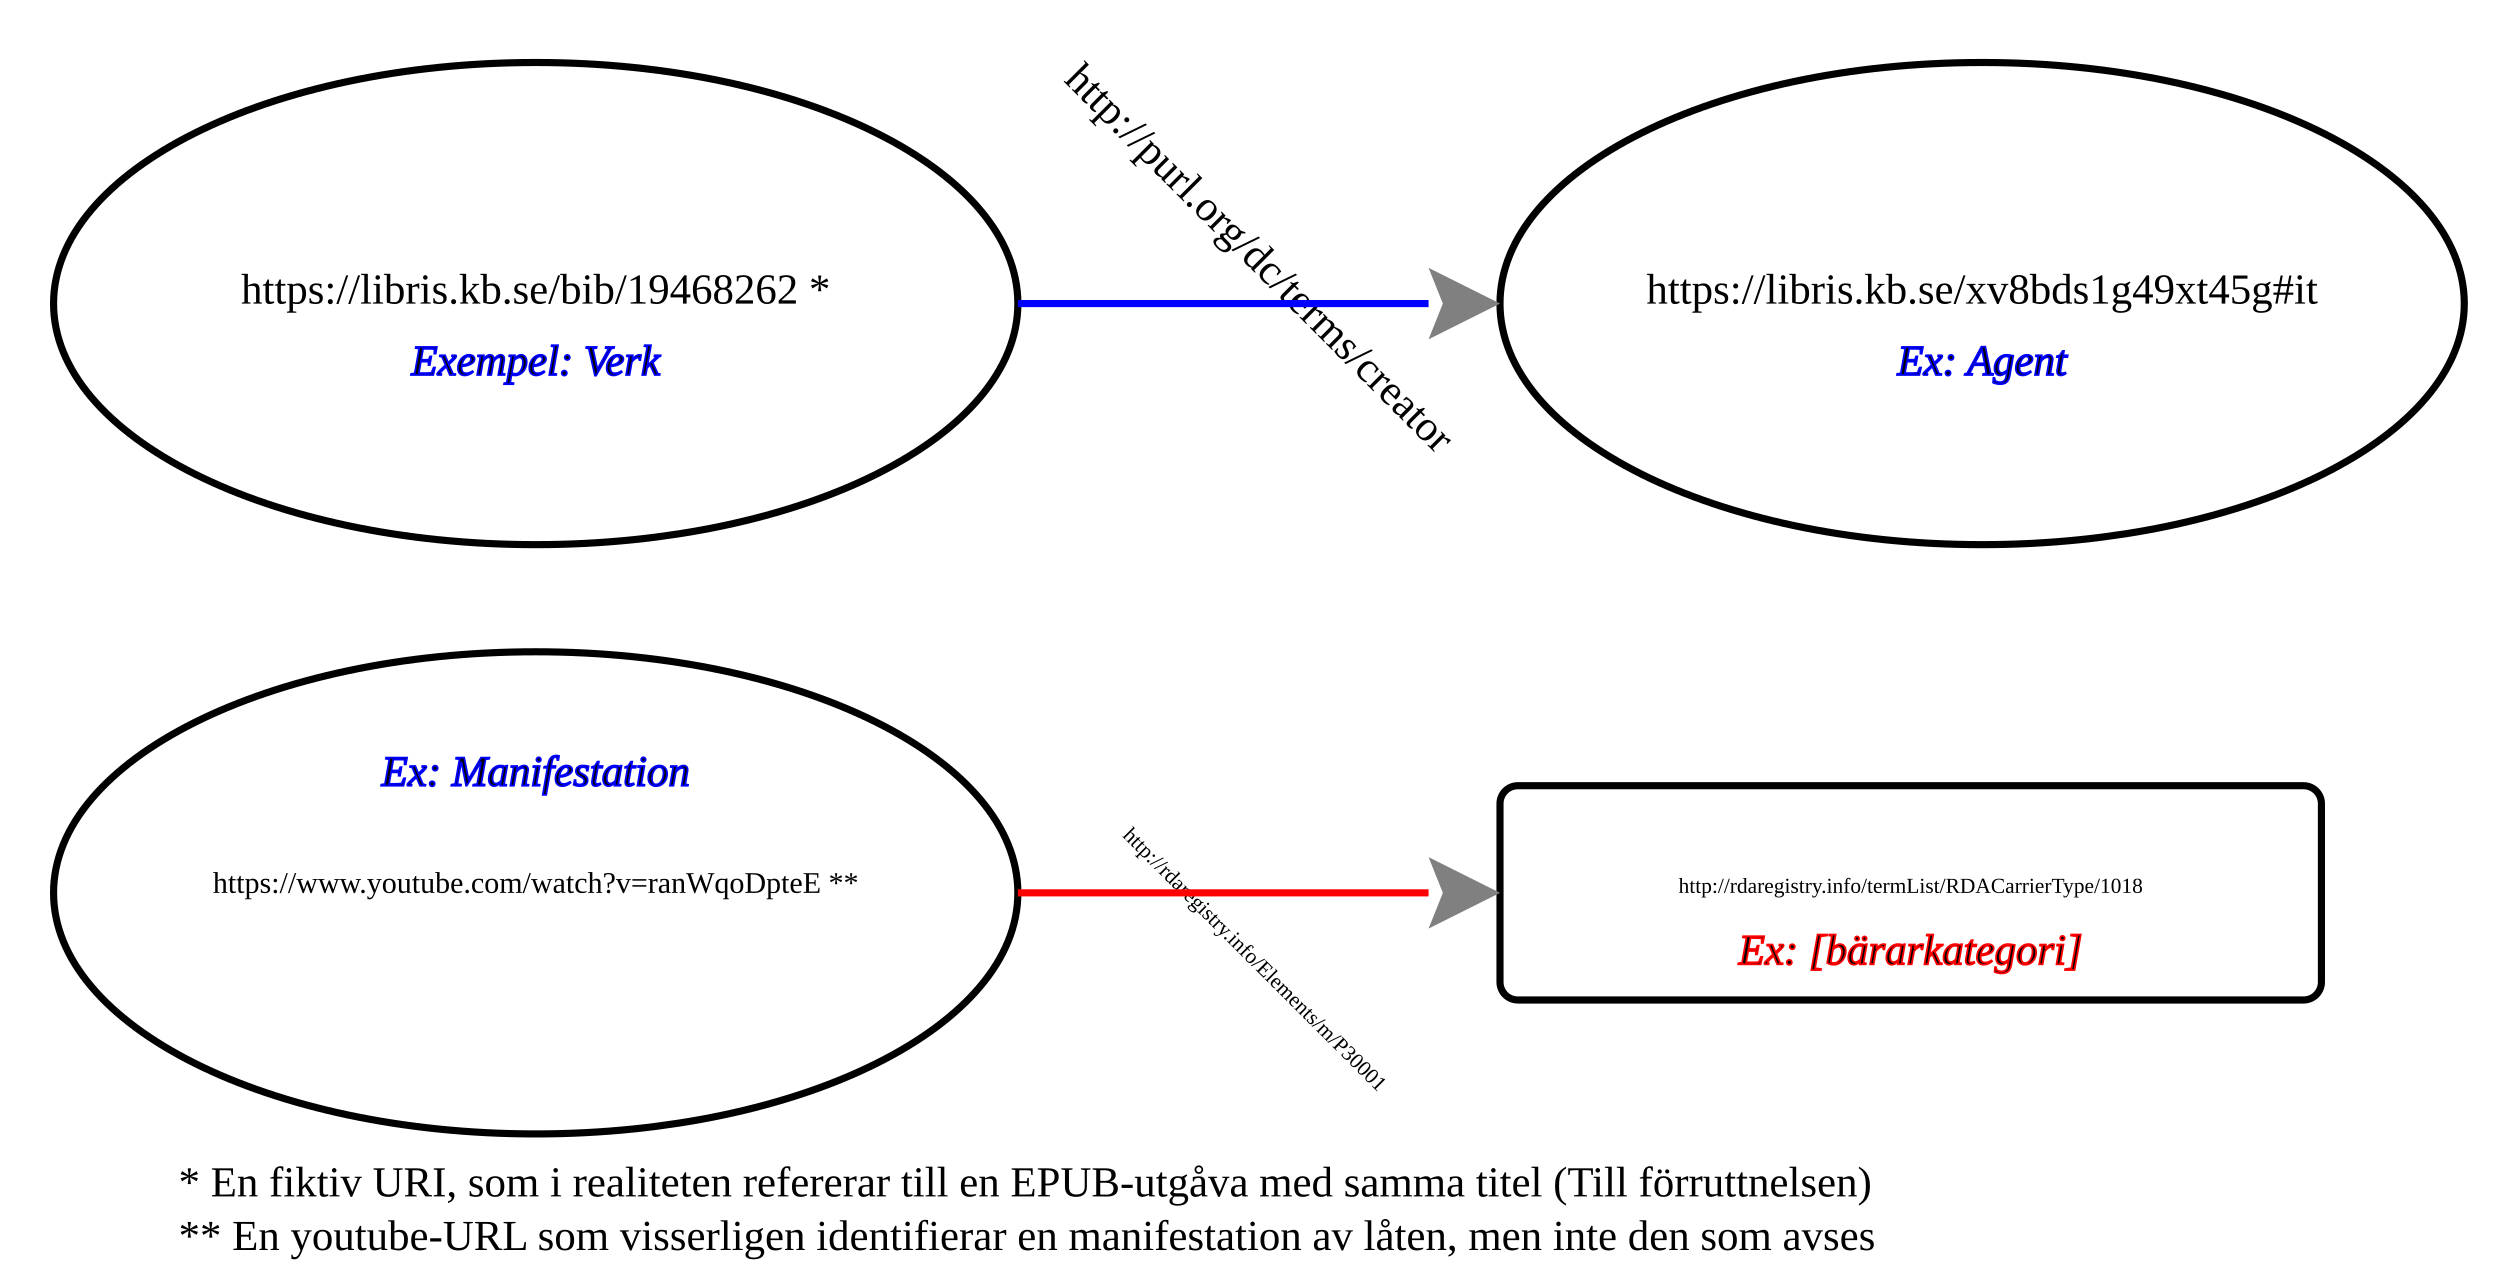
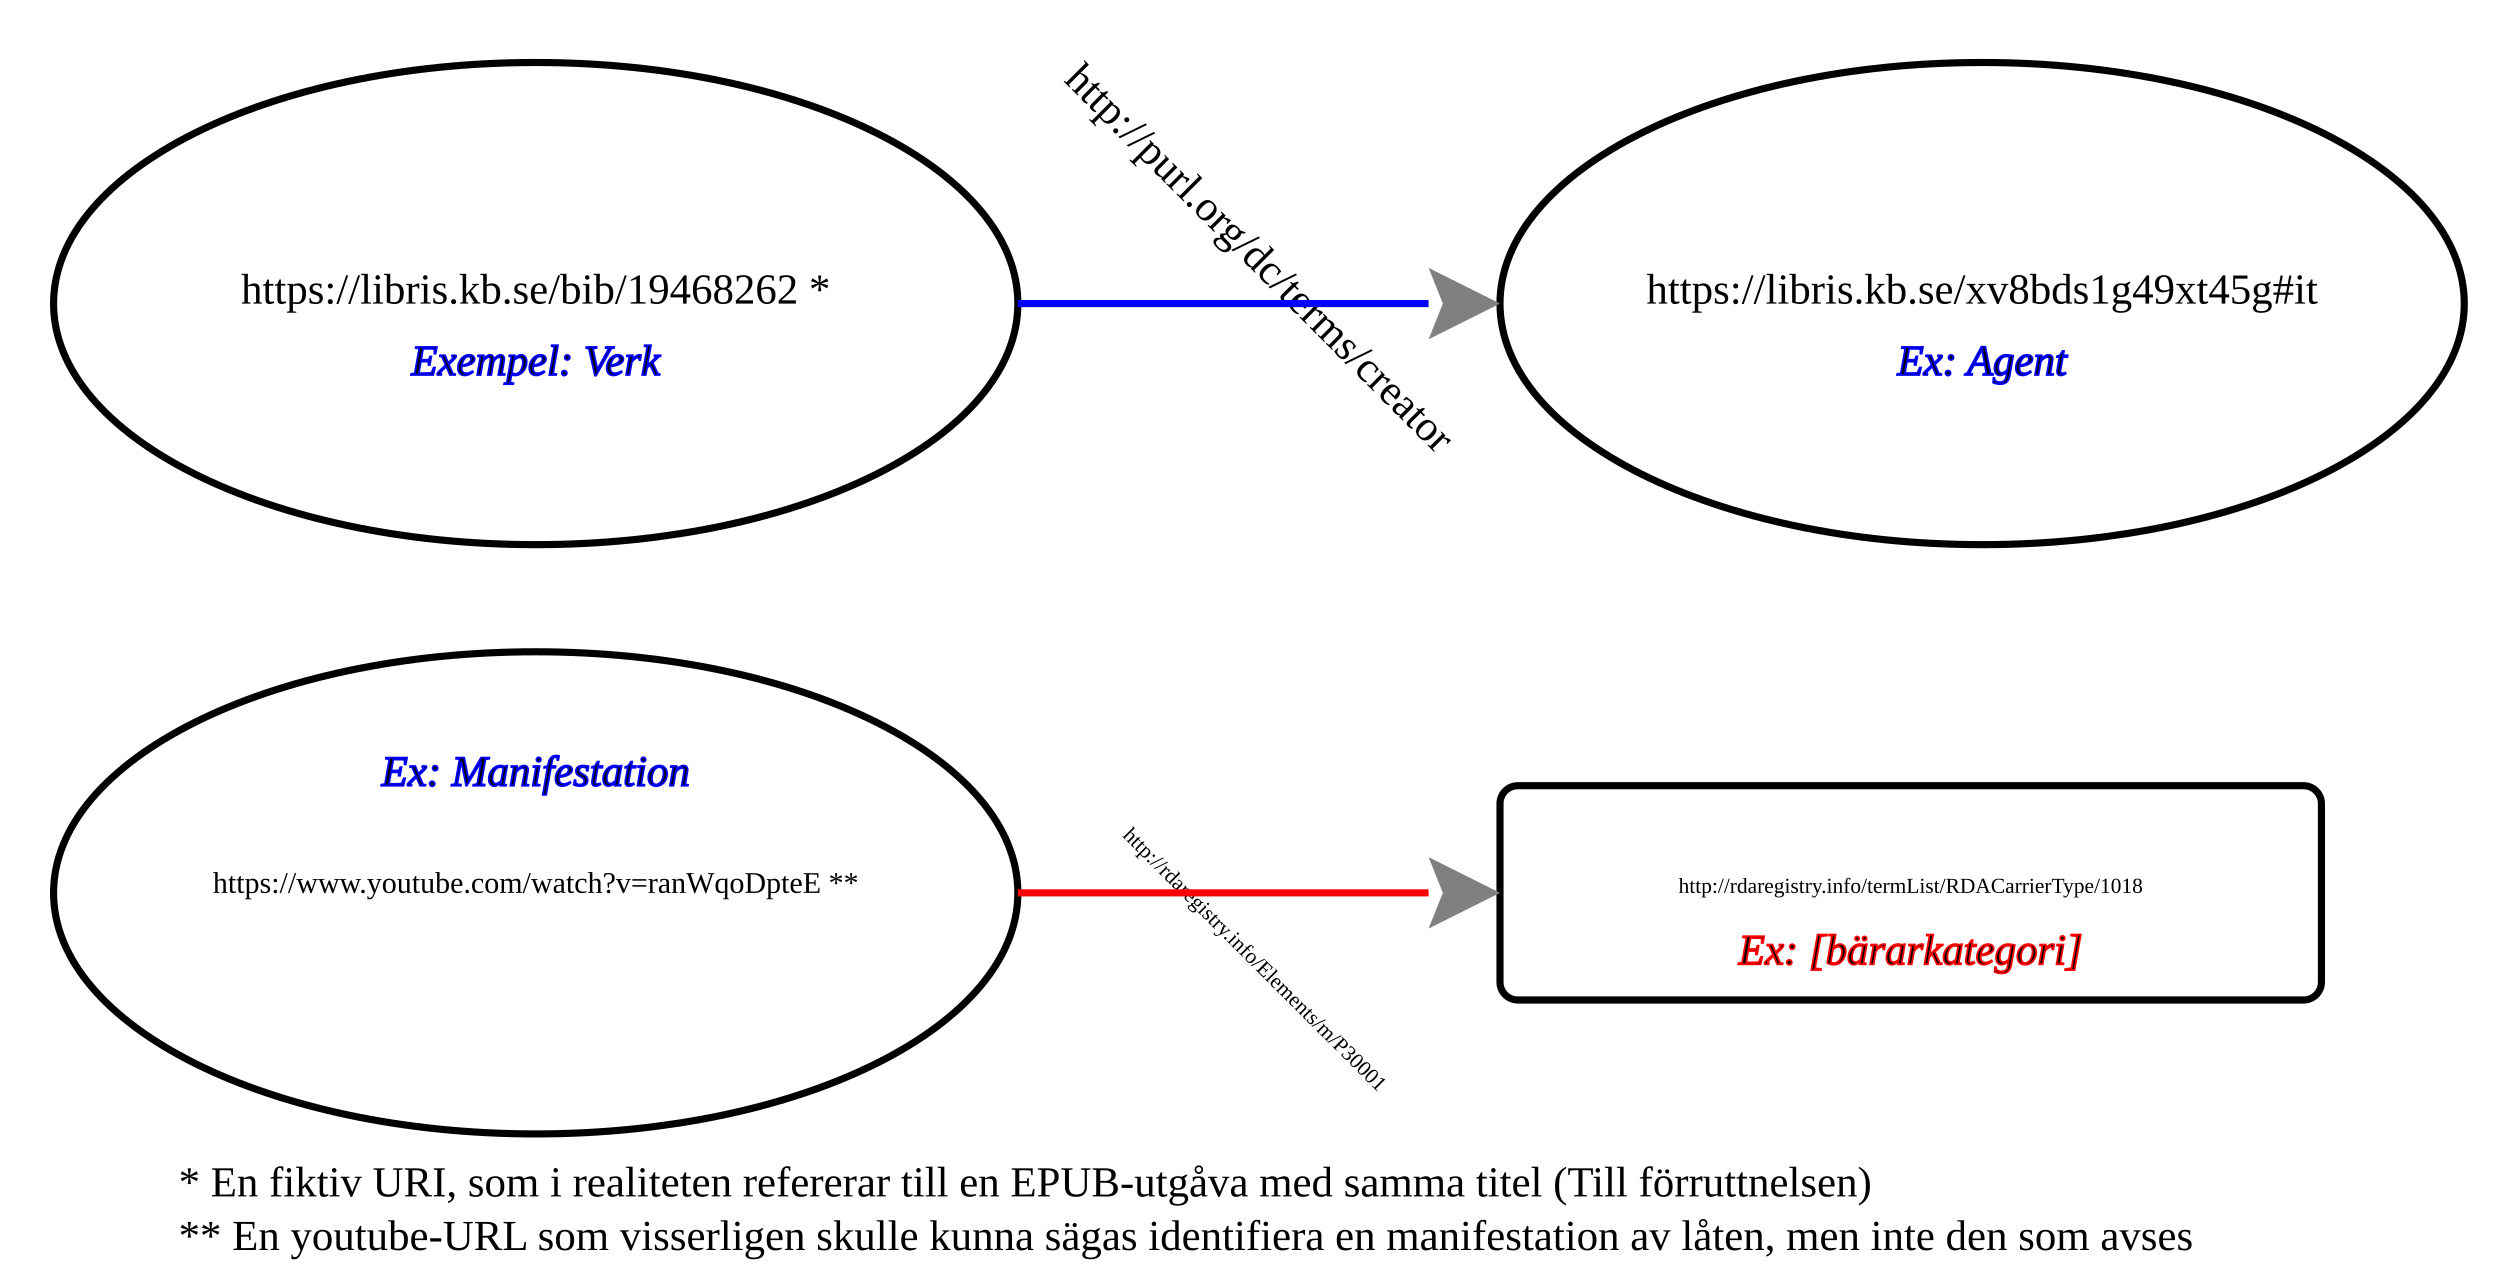
<svg xmlns="http://www.w3.org/2000/svg" width="700" height="360" version="1.1" id="svg999">
  <defs id="defs923">
    <marker id="head" orient="auto" refX="0.1" refY="2">
      <path d="M0,0 V4 L2,2 Z" fill="red" id="path920" />
    </marker>
    <marker markerWidth="20" markerHeight="20" refX="10" refY="15" id="head2" orient="auto">
      <path stroke-width="1" d="M10 10 L 12 15 10 20 20 15 Z" fill="gray" />
    </marker>
  </defs>
  <g class="entity">
    <ellipse cx="150" cy="85" rx="135" ry="67.5" fill="none" stroke="black" stroke-width="2" />
    <text x="150" y="85" text-anchor="middle">https://libris.kb.se/bib/19468262 *</text>
    <text x="150" y="105" font-style="italic" text-anchor="middle" stroke-width="0.5" stroke="blue">Exempel: Verk</text>
  </g>
  <g class="entity">
    <ellipse cx="555" cy="85" rx="135" ry="67.5" fill="none" stroke="black" stroke-width="2" />
    <text x="555" y="85" text-anchor="middle" visibility="hidden">Entitet</text>
    <text x="555" y="85" text-anchor="middle">https://libris.kb.se/xv8bds1g49xt45g#it</text>
    <text x="350" y="75" text-anchor="middle" transform="rotate(45,350,75)"> 	http://purl.org/dc/terms/creator</text>
    <text x="555" y="105" font-style="italic" text-anchor="middle" stroke-width="0.5" stroke="blue">Ex: Agent</text>
    <text x="350" y="105" font-style="italic" text-anchor="middle" stroke-width="0.5" stroke="blue" visibility="hidden">Ex: ärSkapadAv</text>
  </g>
  <g class="entity">
    <ellipse cx="150" cy="250" rx="135" ry="67.5" fill="none" stroke="black" stroke-width="2" />
    <text x="150" y="250" text-anchor="middle" font-size="0.7em">
         https://www.youtube.com/watch?v=ranWqoDpteE **</text>
    <text x="150" y="220" font-style="italic" text-anchor="middle" stroke-width="0.5" stroke="blue">Ex: Manifestation</text>
  </g>
  <g class="attribute-value">
    <rect x="420" y="220" rx="5" width="230" height="60" fill="none" stroke="black" stroke-width="2" />
    <text x="535" y="250" text-anchor="middle" visibility="hidden">Attribut(-värde)</text>
    <text x="535" y="250" text-anchor="middle" font-size="0.5em">http://rdaregistry.info/termList/RDACarrierType/1018</text>
    <text x="350" y="240" text-anchor="middle" visibility="hidden">Attribut</text>
    <text x="535" y="270" font-style="italic" text-anchor="middle" stroke-width="0.5" stroke="red">Ex: [bärarkategori] </text>
    <text x="350" y="270" font-style="italic" text-anchor="middle" stroke-width="0.5" stroke="red" visibility="hidden">Ex: harBärare</text>
    <text x="350" y="270" text-anchor="middle" font-size="0.5em" transform="rotate(45,350,270)">
         http://rdaregistry.info/Elements/m/P30001
      </text>
  </g>
  <g>
    <path marker-end="url(#head2)" stroke-width="2" fill="blue" stroke="blue" d="M 285 85 L 400 85 " />
  </g>
  <g>
    <path marker-end="url(#head2)" stroke-width="2" fill="blue" stroke="red" d="M 285 250 L 400 250 " />
  </g>
  <text x="50" y="335">
    <tspan x="50" y="335">* En fiktiv URI, som i realiteten refererar till en EPUB-utgåva med samma titel (Till förruttnelsen) </tspan>
-     <tspan x="50" y="350">** En youtube-URL som visserligen identifierar en manifestation av låten, men inte den som avses</tspan>
+     <tspan x="50" y="350">** En youtube-URL som visserligen skulle kunna sägas identifiera en manifestation av låten, men inte den som avses</tspan>
  </text>
</svg>
